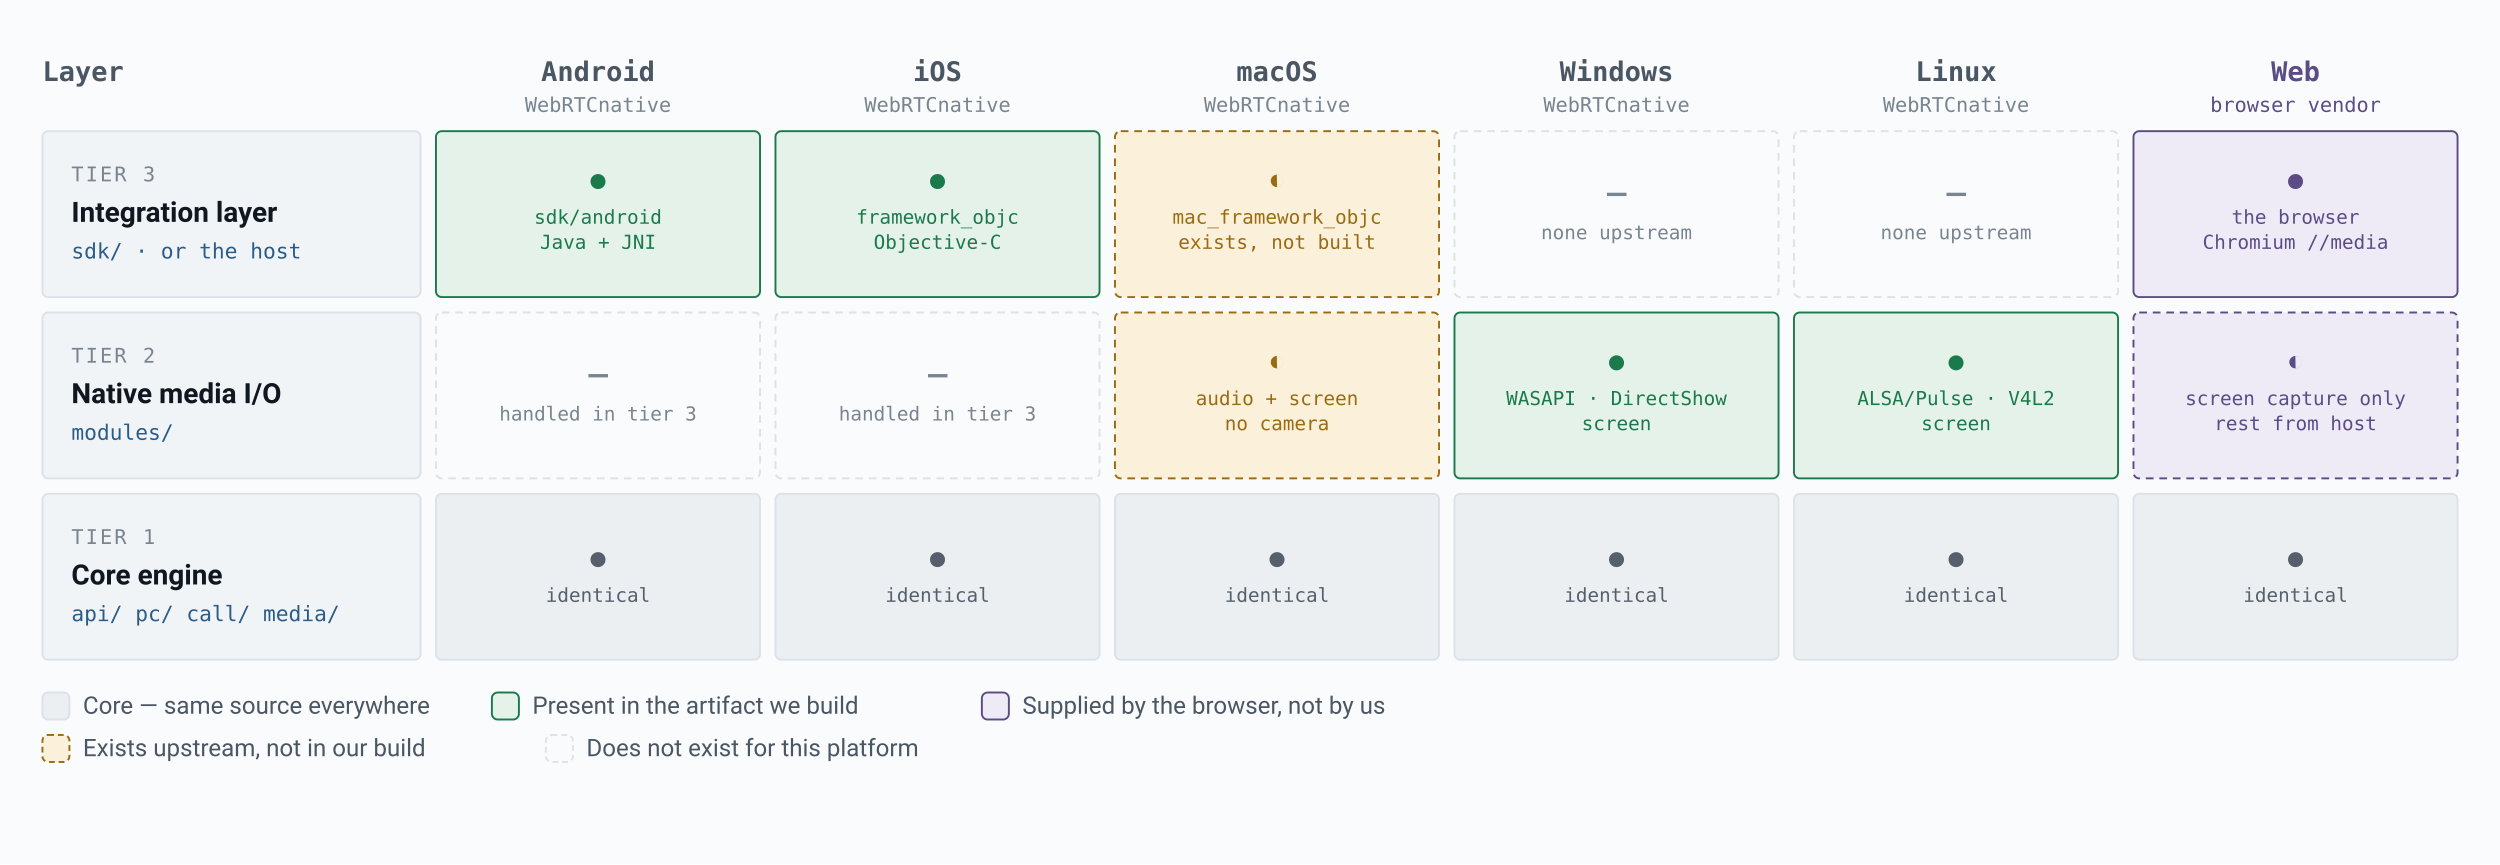
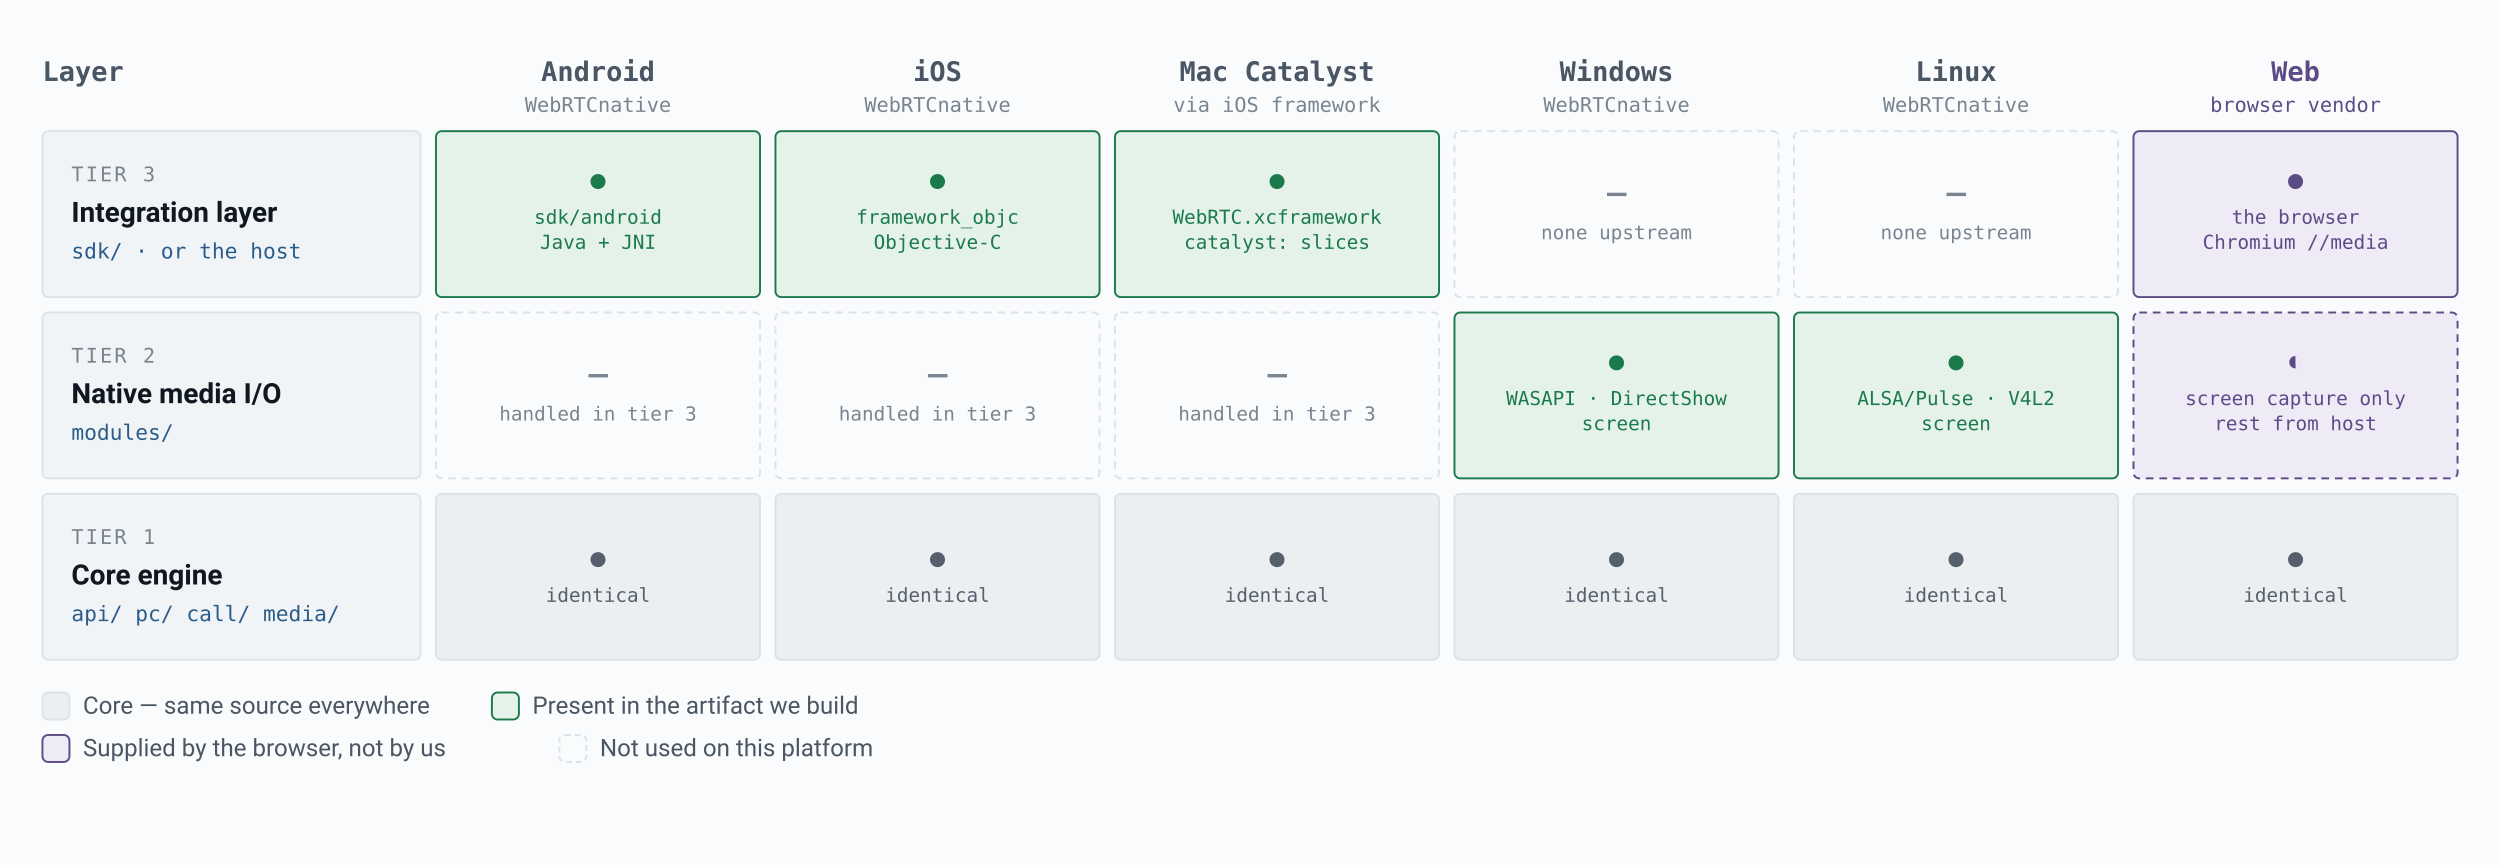
<svg xmlns="http://www.w3.org/2000/svg" width="1296" height="448" viewBox="0 0 1296 448" role="img" aria-label="Which WebRTC layers each platform receives">
  <rect width="1296" height="448" fill="#FAFBFC" />
  <text x="310.0" y="42" fill="#4A5663" font-family="ui-monospace,'Cascadia Code',Consolas,'DejaVu Sans Mono',monospace" font-size="14" font-weight="600" text-anchor="middle">Android</text>
  <text x="310.0" y="58" fill="#78848F" font-family="ui-monospace,'Cascadia Code',Consolas,'DejaVu Sans Mono',monospace" font-size="10.5" font-weight="400" text-anchor="middle">WebRTCnative</text>
  <text x="486.0" y="42" fill="#4A5663" font-family="ui-monospace,'Cascadia Code',Consolas,'DejaVu Sans Mono',monospace" font-size="14" font-weight="600" text-anchor="middle">iOS</text>
  <text x="486.0" y="58" fill="#78848F" font-family="ui-monospace,'Cascadia Code',Consolas,'DejaVu Sans Mono',monospace" font-size="10.5" font-weight="400" text-anchor="middle">WebRTCnative</text>
-   <text x="662.0" y="42" fill="#4A5663" font-family="ui-monospace,'Cascadia Code',Consolas,'DejaVu Sans Mono',monospace" font-size="14" font-weight="600" text-anchor="middle">macOS</text>
-   <text x="662.0" y="58" fill="#78848F" font-family="ui-monospace,'Cascadia Code',Consolas,'DejaVu Sans Mono',monospace" font-size="10.5" font-weight="400" text-anchor="middle">WebRTCnative</text>
+   <text x="662.0" y="42" fill="#4A5663" font-family="ui-monospace,'Cascadia Code',Consolas,'DejaVu Sans Mono',monospace" font-size="14" font-weight="600" text-anchor="middle">Mac Catalyst</text>
+   <text x="662.0" y="58" fill="#78848F" font-family="ui-monospace,'Cascadia Code',Consolas,'DejaVu Sans Mono',monospace" font-size="10.5" font-weight="400" text-anchor="middle">via iOS framework</text>
  <text x="838.0" y="42" fill="#4A5663" font-family="ui-monospace,'Cascadia Code',Consolas,'DejaVu Sans Mono',monospace" font-size="14" font-weight="600" text-anchor="middle">Windows</text>
  <text x="838.0" y="58" fill="#78848F" font-family="ui-monospace,'Cascadia Code',Consolas,'DejaVu Sans Mono',monospace" font-size="10.5" font-weight="400" text-anchor="middle">WebRTCnative</text>
  <text x="1014.0" y="42" fill="#4A5663" font-family="ui-monospace,'Cascadia Code',Consolas,'DejaVu Sans Mono',monospace" font-size="14" font-weight="600" text-anchor="middle">Linux</text>
  <text x="1014.0" y="58" fill="#78848F" font-family="ui-monospace,'Cascadia Code',Consolas,'DejaVu Sans Mono',monospace" font-size="10.5" font-weight="400" text-anchor="middle">WebRTCnative</text>
  <text x="1190.0" y="42" fill="#5B4C86" font-family="ui-monospace,'Cascadia Code',Consolas,'DejaVu Sans Mono',monospace" font-size="14" font-weight="600" text-anchor="middle">Web</text>
  <text x="1190.0" y="58" fill="#5B4C86" font-family="ui-monospace,'Cascadia Code',Consolas,'DejaVu Sans Mono',monospace" font-size="10.5" font-weight="400" text-anchor="middle">browser vendor</text>
  <text x="22" y="42" fill="#4A5663" font-family="ui-monospace,'Cascadia Code',Consolas,'DejaVu Sans Mono',monospace" font-size="14" font-weight="600" text-anchor="start">Layer</text>
  <rect x="22" y="68" width="196" height="86" rx="3" fill="#F1F4F7" stroke="#DCE2E8" />
  <text x="37" y="94" fill="#78848F" font-family="ui-monospace,'Cascadia Code',Consolas,'DejaVu Sans Mono',monospace" font-size="10.5" font-weight="400" text-anchor="start" letter-spacing="1.1">TIER 3</text>
  <text x="37" y="115" fill="#101720" font-family="system-ui,-apple-system,'Segoe UI',Roboto,Helvetica,Arial,sans-serif" font-size="14.5" font-weight="600" text-anchor="start">Integration layer</text>
  <text x="37" y="134" fill="#2A5C8A" font-family="ui-monospace,'Cascadia Code',Consolas,'DejaVu Sans Mono',monospace" font-size="11" font-weight="400" text-anchor="start">sdk/ · or the host</text>
  <rect x="226" y="68" width="168" height="86" rx="3" fill="#E4F2EA" stroke="#1B7A4B" />
  <text x="310.0" y="98" fill="#1B7A4B" font-family="system-ui,-apple-system,'Segoe UI',Roboto,Helvetica,Arial,sans-serif" font-size="15" font-weight="700" text-anchor="middle">●</text>
  <text x="310.0" y="116" fill="#1B7A4B" font-family="ui-monospace,'Cascadia Code',Consolas,'DejaVu Sans Mono',monospace" font-size="10" font-weight="400" text-anchor="middle">sdk/android</text>
  <text x="310.0" y="129" fill="#1B7A4B" font-family="ui-monospace,'Cascadia Code',Consolas,'DejaVu Sans Mono',monospace" font-size="10" font-weight="400" text-anchor="middle">Java + JNI</text>
  <rect x="402" y="68" width="168" height="86" rx="3" fill="#E4F2EA" stroke="#1B7A4B" />
  <text x="486.0" y="98" fill="#1B7A4B" font-family="system-ui,-apple-system,'Segoe UI',Roboto,Helvetica,Arial,sans-serif" font-size="15" font-weight="700" text-anchor="middle">●</text>
  <text x="486.0" y="116" fill="#1B7A4B" font-family="ui-monospace,'Cascadia Code',Consolas,'DejaVu Sans Mono',monospace" font-size="10" font-weight="400" text-anchor="middle">framework_objc</text>
  <text x="486.0" y="129" fill="#1B7A4B" font-family="ui-monospace,'Cascadia Code',Consolas,'DejaVu Sans Mono',monospace" font-size="10" font-weight="400" text-anchor="middle">Objective-C</text>
-   <rect x="578" y="68" width="168" height="86" rx="3" fill="#FBF0DA" stroke="#9A6B10" stroke-dasharray="4 3" />
-   <text x="662.0" y="98" fill="#9A6B10" font-family="system-ui,-apple-system,'Segoe UI',Roboto,Helvetica,Arial,sans-serif" font-size="15" font-weight="700" text-anchor="middle">◐</text>
-   <text x="662.0" y="116" fill="#9A6B10" font-family="ui-monospace,'Cascadia Code',Consolas,'DejaVu Sans Mono',monospace" font-size="10" font-weight="400" text-anchor="middle">mac_framework_objc</text>
-   <text x="662.0" y="129" fill="#9A6B10" font-family="ui-monospace,'Cascadia Code',Consolas,'DejaVu Sans Mono',monospace" font-size="10" font-weight="400" text-anchor="middle">exists, not built</text>
+   <rect x="578" y="68" width="168" height="86" rx="3" fill="#E4F2EA" stroke="#1B7A4B" />
+   <text x="662.0" y="98" fill="#1B7A4B" font-family="system-ui,-apple-system,'Segoe UI',Roboto,Helvetica,Arial,sans-serif" font-size="15" font-weight="700" text-anchor="middle">●</text>
+   <text x="662.0" y="116" fill="#1B7A4B" font-family="ui-monospace,'Cascadia Code',Consolas,'DejaVu Sans Mono',monospace" font-size="10" font-weight="400" text-anchor="middle">WebRTC.xcframework</text>
+   <text x="662.0" y="129" fill="#1B7A4B" font-family="ui-monospace,'Cascadia Code',Consolas,'DejaVu Sans Mono',monospace" font-size="10" font-weight="400" text-anchor="middle">catalyst: slices</text>
  <rect x="754" y="68" width="168" height="86" rx="3" fill="none" stroke="#DCE2E8" stroke-dasharray="4 3" />
  <text x="838.0" y="106" fill="#78848F" font-family="system-ui,-apple-system,'Segoe UI',Roboto,Helvetica,Arial,sans-serif" font-size="15" font-weight="700" text-anchor="middle">—</text>
  <text x="838.0" y="124" fill="#78848F" font-family="ui-monospace,'Cascadia Code',Consolas,'DejaVu Sans Mono',monospace" font-size="10" font-weight="400" text-anchor="middle">none upstream</text>
  <rect x="930" y="68" width="168" height="86" rx="3" fill="none" stroke="#DCE2E8" stroke-dasharray="4 3" />
  <text x="1014.0" y="106" fill="#78848F" font-family="system-ui,-apple-system,'Segoe UI',Roboto,Helvetica,Arial,sans-serif" font-size="15" font-weight="700" text-anchor="middle">—</text>
  <text x="1014.0" y="124" fill="#78848F" font-family="ui-monospace,'Cascadia Code',Consolas,'DejaVu Sans Mono',monospace" font-size="10" font-weight="400" text-anchor="middle">none upstream</text>
  <rect x="1106" y="68" width="168" height="86" rx="3" fill="#EEEAF6" stroke="#5B4C86" />
  <text x="1190.0" y="98" fill="#5B4C86" font-family="system-ui,-apple-system,'Segoe UI',Roboto,Helvetica,Arial,sans-serif" font-size="15" font-weight="700" text-anchor="middle">●</text>
  <text x="1190.0" y="116" fill="#5B4C86" font-family="ui-monospace,'Cascadia Code',Consolas,'DejaVu Sans Mono',monospace" font-size="10" font-weight="400" text-anchor="middle">the browser</text>
  <text x="1190.0" y="129" fill="#5B4C86" font-family="ui-monospace,'Cascadia Code',Consolas,'DejaVu Sans Mono',monospace" font-size="10" font-weight="400" text-anchor="middle">Chromium //media</text>
  <rect x="22" y="162" width="196" height="86" rx="3" fill="#F1F4F7" stroke="#DCE2E8" />
  <text x="37" y="188" fill="#78848F" font-family="ui-monospace,'Cascadia Code',Consolas,'DejaVu Sans Mono',monospace" font-size="10.5" font-weight="400" text-anchor="start" letter-spacing="1.1">TIER 2</text>
  <text x="37" y="209" fill="#101720" font-family="system-ui,-apple-system,'Segoe UI',Roboto,Helvetica,Arial,sans-serif" font-size="14.5" font-weight="600" text-anchor="start">Native media I/O</text>
  <text x="37" y="228" fill="#2A5C8A" font-family="ui-monospace,'Cascadia Code',Consolas,'DejaVu Sans Mono',monospace" font-size="11" font-weight="400" text-anchor="start">modules/</text>
  <rect x="226" y="162" width="168" height="86" rx="3" fill="none" stroke="#DCE2E8" stroke-dasharray="4 3" />
  <text x="310.0" y="200" fill="#78848F" font-family="system-ui,-apple-system,'Segoe UI',Roboto,Helvetica,Arial,sans-serif" font-size="15" font-weight="700" text-anchor="middle">—</text>
  <text x="310.0" y="218" fill="#78848F" font-family="ui-monospace,'Cascadia Code',Consolas,'DejaVu Sans Mono',monospace" font-size="10" font-weight="400" text-anchor="middle">handled in tier 3</text>
  <rect x="402" y="162" width="168" height="86" rx="3" fill="none" stroke="#DCE2E8" stroke-dasharray="4 3" />
  <text x="486.0" y="200" fill="#78848F" font-family="system-ui,-apple-system,'Segoe UI',Roboto,Helvetica,Arial,sans-serif" font-size="15" font-weight="700" text-anchor="middle">—</text>
  <text x="486.0" y="218" fill="#78848F" font-family="ui-monospace,'Cascadia Code',Consolas,'DejaVu Sans Mono',monospace" font-size="10" font-weight="400" text-anchor="middle">handled in tier 3</text>
-   <rect x="578" y="162" width="168" height="86" rx="3" fill="#FBF0DA" stroke="#9A6B10" stroke-dasharray="4 3" />
-   <text x="662.0" y="192" fill="#9A6B10" font-family="system-ui,-apple-system,'Segoe UI',Roboto,Helvetica,Arial,sans-serif" font-size="15" font-weight="700" text-anchor="middle">◐</text>
-   <text x="662.0" y="210" fill="#9A6B10" font-family="ui-monospace,'Cascadia Code',Consolas,'DejaVu Sans Mono',monospace" font-size="10" font-weight="400" text-anchor="middle">audio + screen</text>
-   <text x="662.0" y="223" fill="#9A6B10" font-family="ui-monospace,'Cascadia Code',Consolas,'DejaVu Sans Mono',monospace" font-size="10" font-weight="400" text-anchor="middle">no camera</text>
+   <rect x="578" y="162" width="168" height="86" rx="3" fill="none" stroke="#DCE2E8" stroke-dasharray="4 3" />
+   <text x="662.0" y="200" fill="#78848F" font-family="system-ui,-apple-system,'Segoe UI',Roboto,Helvetica,Arial,sans-serif" font-size="15" font-weight="700" text-anchor="middle">—</text>
+   <text x="662.0" y="218" fill="#78848F" font-family="ui-monospace,'Cascadia Code',Consolas,'DejaVu Sans Mono',monospace" font-size="10" font-weight="400" text-anchor="middle">handled in tier 3</text>
  <rect x="754" y="162" width="168" height="86" rx="3" fill="#E4F2EA" stroke="#1B7A4B" />
  <text x="838.0" y="192" fill="#1B7A4B" font-family="system-ui,-apple-system,'Segoe UI',Roboto,Helvetica,Arial,sans-serif" font-size="15" font-weight="700" text-anchor="middle">●</text>
  <text x="838.0" y="210" fill="#1B7A4B" font-family="ui-monospace,'Cascadia Code',Consolas,'DejaVu Sans Mono',monospace" font-size="10" font-weight="400" text-anchor="middle">WASAPI · DirectShow</text>
  <text x="838.0" y="223" fill="#1B7A4B" font-family="ui-monospace,'Cascadia Code',Consolas,'DejaVu Sans Mono',monospace" font-size="10" font-weight="400" text-anchor="middle">screen</text>
  <rect x="930" y="162" width="168" height="86" rx="3" fill="#E4F2EA" stroke="#1B7A4B" />
  <text x="1014.0" y="192" fill="#1B7A4B" font-family="system-ui,-apple-system,'Segoe UI',Roboto,Helvetica,Arial,sans-serif" font-size="15" font-weight="700" text-anchor="middle">●</text>
  <text x="1014.0" y="210" fill="#1B7A4B" font-family="ui-monospace,'Cascadia Code',Consolas,'DejaVu Sans Mono',monospace" font-size="10" font-weight="400" text-anchor="middle">ALSA/Pulse · V4L2</text>
  <text x="1014.0" y="223" fill="#1B7A4B" font-family="ui-monospace,'Cascadia Code',Consolas,'DejaVu Sans Mono',monospace" font-size="10" font-weight="400" text-anchor="middle">screen</text>
  <rect x="1106" y="162" width="168" height="86" rx="3" fill="#EEEAF6" stroke="#5B4C86" stroke-dasharray="4 3" />
  <text x="1190.0" y="192" fill="#5B4C86" font-family="system-ui,-apple-system,'Segoe UI',Roboto,Helvetica,Arial,sans-serif" font-size="15" font-weight="700" text-anchor="middle">◐</text>
  <text x="1190.0" y="210" fill="#5B4C86" font-family="ui-monospace,'Cascadia Code',Consolas,'DejaVu Sans Mono',monospace" font-size="10" font-weight="400" text-anchor="middle">screen capture only</text>
  <text x="1190.0" y="223" fill="#5B4C86" font-family="ui-monospace,'Cascadia Code',Consolas,'DejaVu Sans Mono',monospace" font-size="10" font-weight="400" text-anchor="middle">rest from host</text>
  <rect x="22" y="256" width="196" height="86" rx="3" fill="#F1F4F7" stroke="#DCE2E8" />
  <text x="37" y="282" fill="#78848F" font-family="ui-monospace,'Cascadia Code',Consolas,'DejaVu Sans Mono',monospace" font-size="10.5" font-weight="400" text-anchor="start" letter-spacing="1.1">TIER 1</text>
  <text x="37" y="303" fill="#101720" font-family="system-ui,-apple-system,'Segoe UI',Roboto,Helvetica,Arial,sans-serif" font-size="14.5" font-weight="600" text-anchor="start">Core engine</text>
  <text x="37" y="322" fill="#2A5C8A" font-family="ui-monospace,'Cascadia Code',Consolas,'DejaVu Sans Mono',monospace" font-size="11" font-weight="400" text-anchor="start">api/ pc/ call/ media/</text>
  <rect x="226" y="256" width="168" height="86" rx="3" fill="#ECEFF2" stroke="#DCE2E8" />
  <text x="310.0" y="294" fill="#55606C" font-family="system-ui,-apple-system,'Segoe UI',Roboto,Helvetica,Arial,sans-serif" font-size="15" font-weight="700" text-anchor="middle">●</text>
  <text x="310.0" y="312" fill="#55606C" font-family="ui-monospace,'Cascadia Code',Consolas,'DejaVu Sans Mono',monospace" font-size="10" font-weight="400" text-anchor="middle">identical</text>
  <rect x="402" y="256" width="168" height="86" rx="3" fill="#ECEFF2" stroke="#DCE2E8" />
  <text x="486.0" y="294" fill="#55606C" font-family="system-ui,-apple-system,'Segoe UI',Roboto,Helvetica,Arial,sans-serif" font-size="15" font-weight="700" text-anchor="middle">●</text>
  <text x="486.0" y="312" fill="#55606C" font-family="ui-monospace,'Cascadia Code',Consolas,'DejaVu Sans Mono',monospace" font-size="10" font-weight="400" text-anchor="middle">identical</text>
  <rect x="578" y="256" width="168" height="86" rx="3" fill="#ECEFF2" stroke="#DCE2E8" />
  <text x="662.0" y="294" fill="#55606C" font-family="system-ui,-apple-system,'Segoe UI',Roboto,Helvetica,Arial,sans-serif" font-size="15" font-weight="700" text-anchor="middle">●</text>
  <text x="662.0" y="312" fill="#55606C" font-family="ui-monospace,'Cascadia Code',Consolas,'DejaVu Sans Mono',monospace" font-size="10" font-weight="400" text-anchor="middle">identical</text>
  <rect x="754" y="256" width="168" height="86" rx="3" fill="#ECEFF2" stroke="#DCE2E8" />
  <text x="838.0" y="294" fill="#55606C" font-family="system-ui,-apple-system,'Segoe UI',Roboto,Helvetica,Arial,sans-serif" font-size="15" font-weight="700" text-anchor="middle">●</text>
  <text x="838.0" y="312" fill="#55606C" font-family="ui-monospace,'Cascadia Code',Consolas,'DejaVu Sans Mono',monospace" font-size="10" font-weight="400" text-anchor="middle">identical</text>
  <rect x="930" y="256" width="168" height="86" rx="3" fill="#ECEFF2" stroke="#DCE2E8" />
  <text x="1014.0" y="294" fill="#55606C" font-family="system-ui,-apple-system,'Segoe UI',Roboto,Helvetica,Arial,sans-serif" font-size="15" font-weight="700" text-anchor="middle">●</text>
  <text x="1014.0" y="312" fill="#55606C" font-family="ui-monospace,'Cascadia Code',Consolas,'DejaVu Sans Mono',monospace" font-size="10" font-weight="400" text-anchor="middle">identical</text>
  <rect x="1106" y="256" width="168" height="86" rx="3" fill="#ECEFF2" stroke="#DCE2E8" />
  <text x="1190.0" y="294" fill="#55606C" font-family="system-ui,-apple-system,'Segoe UI',Roboto,Helvetica,Arial,sans-serif" font-size="15" font-weight="700" text-anchor="middle">●</text>
  <text x="1190.0" y="312" fill="#55606C" font-family="ui-monospace,'Cascadia Code',Consolas,'DejaVu Sans Mono',monospace" font-size="10" font-weight="400" text-anchor="middle">identical</text>
  <rect x="22" y="359" width="14" height="14" rx="3" fill="#ECEFF2" stroke="#DCE2E8" />
  <text x="43" y="370" fill="#4A5663" font-family="system-ui,-apple-system,'Segoe UI',Roboto,Helvetica,Arial,sans-serif" font-size="12.5" font-weight="400" text-anchor="start">Core — same source everywhere</text>
  <rect x="255.0" y="359" width="14" height="14" rx="3" fill="#E4F2EA" stroke="#1B7A4B" />
  <text x="276.0" y="370" fill="#4A5663" font-family="system-ui,-apple-system,'Segoe UI',Roboto,Helvetica,Arial,sans-serif" font-size="12.5" font-weight="400" text-anchor="start">Present in the artifact we build</text>
-   <rect x="509.0" y="359" width="14" height="14" rx="3" fill="#EEEAF6" stroke="#5B4C86" />
-   <text x="530.0" y="370" fill="#4A5663" font-family="system-ui,-apple-system,'Segoe UI',Roboto,Helvetica,Arial,sans-serif" font-size="12.5" font-weight="400" text-anchor="start">Supplied by the browser, not by us</text>
-   <rect x="22" y="381" width="14" height="14" rx="3" fill="#FBF0DA" stroke="#9A6B10" stroke-dasharray="3 2" />
-   <text x="43" y="392" fill="#4A5663" font-family="system-ui,-apple-system,'Segoe UI',Roboto,Helvetica,Arial,sans-serif" font-size="12.5" font-weight="400" text-anchor="start">Exists upstream, not in our build</text>
-   <rect x="283.0" y="381" width="14" height="14" rx="3" fill="none" stroke="#DCE2E8" stroke-dasharray="3 2" />
-   <text x="304.0" y="392" fill="#4A5663" font-family="system-ui,-apple-system,'Segoe UI',Roboto,Helvetica,Arial,sans-serif" font-size="12.5" font-weight="400" text-anchor="start">Does not exist for this platform</text>
+   <rect x="22" y="381" width="14" height="14" rx="3" fill="#EEEAF6" stroke="#5B4C86" />
+   <text x="43" y="392" fill="#4A5663" font-family="system-ui,-apple-system,'Segoe UI',Roboto,Helvetica,Arial,sans-serif" font-size="12.5" font-weight="400" text-anchor="start">Supplied by the browser, not by us</text>
+   <rect x="290.0" y="381" width="14" height="14" rx="3" fill="none" stroke="#DCE2E8" stroke-dasharray="3 2" />
+   <text x="311.0" y="392" fill="#4A5663" font-family="system-ui,-apple-system,'Segoe UI',Roboto,Helvetica,Arial,sans-serif" font-size="12.5" font-weight="400" text-anchor="start">Not used on this platform</text>
</svg>
